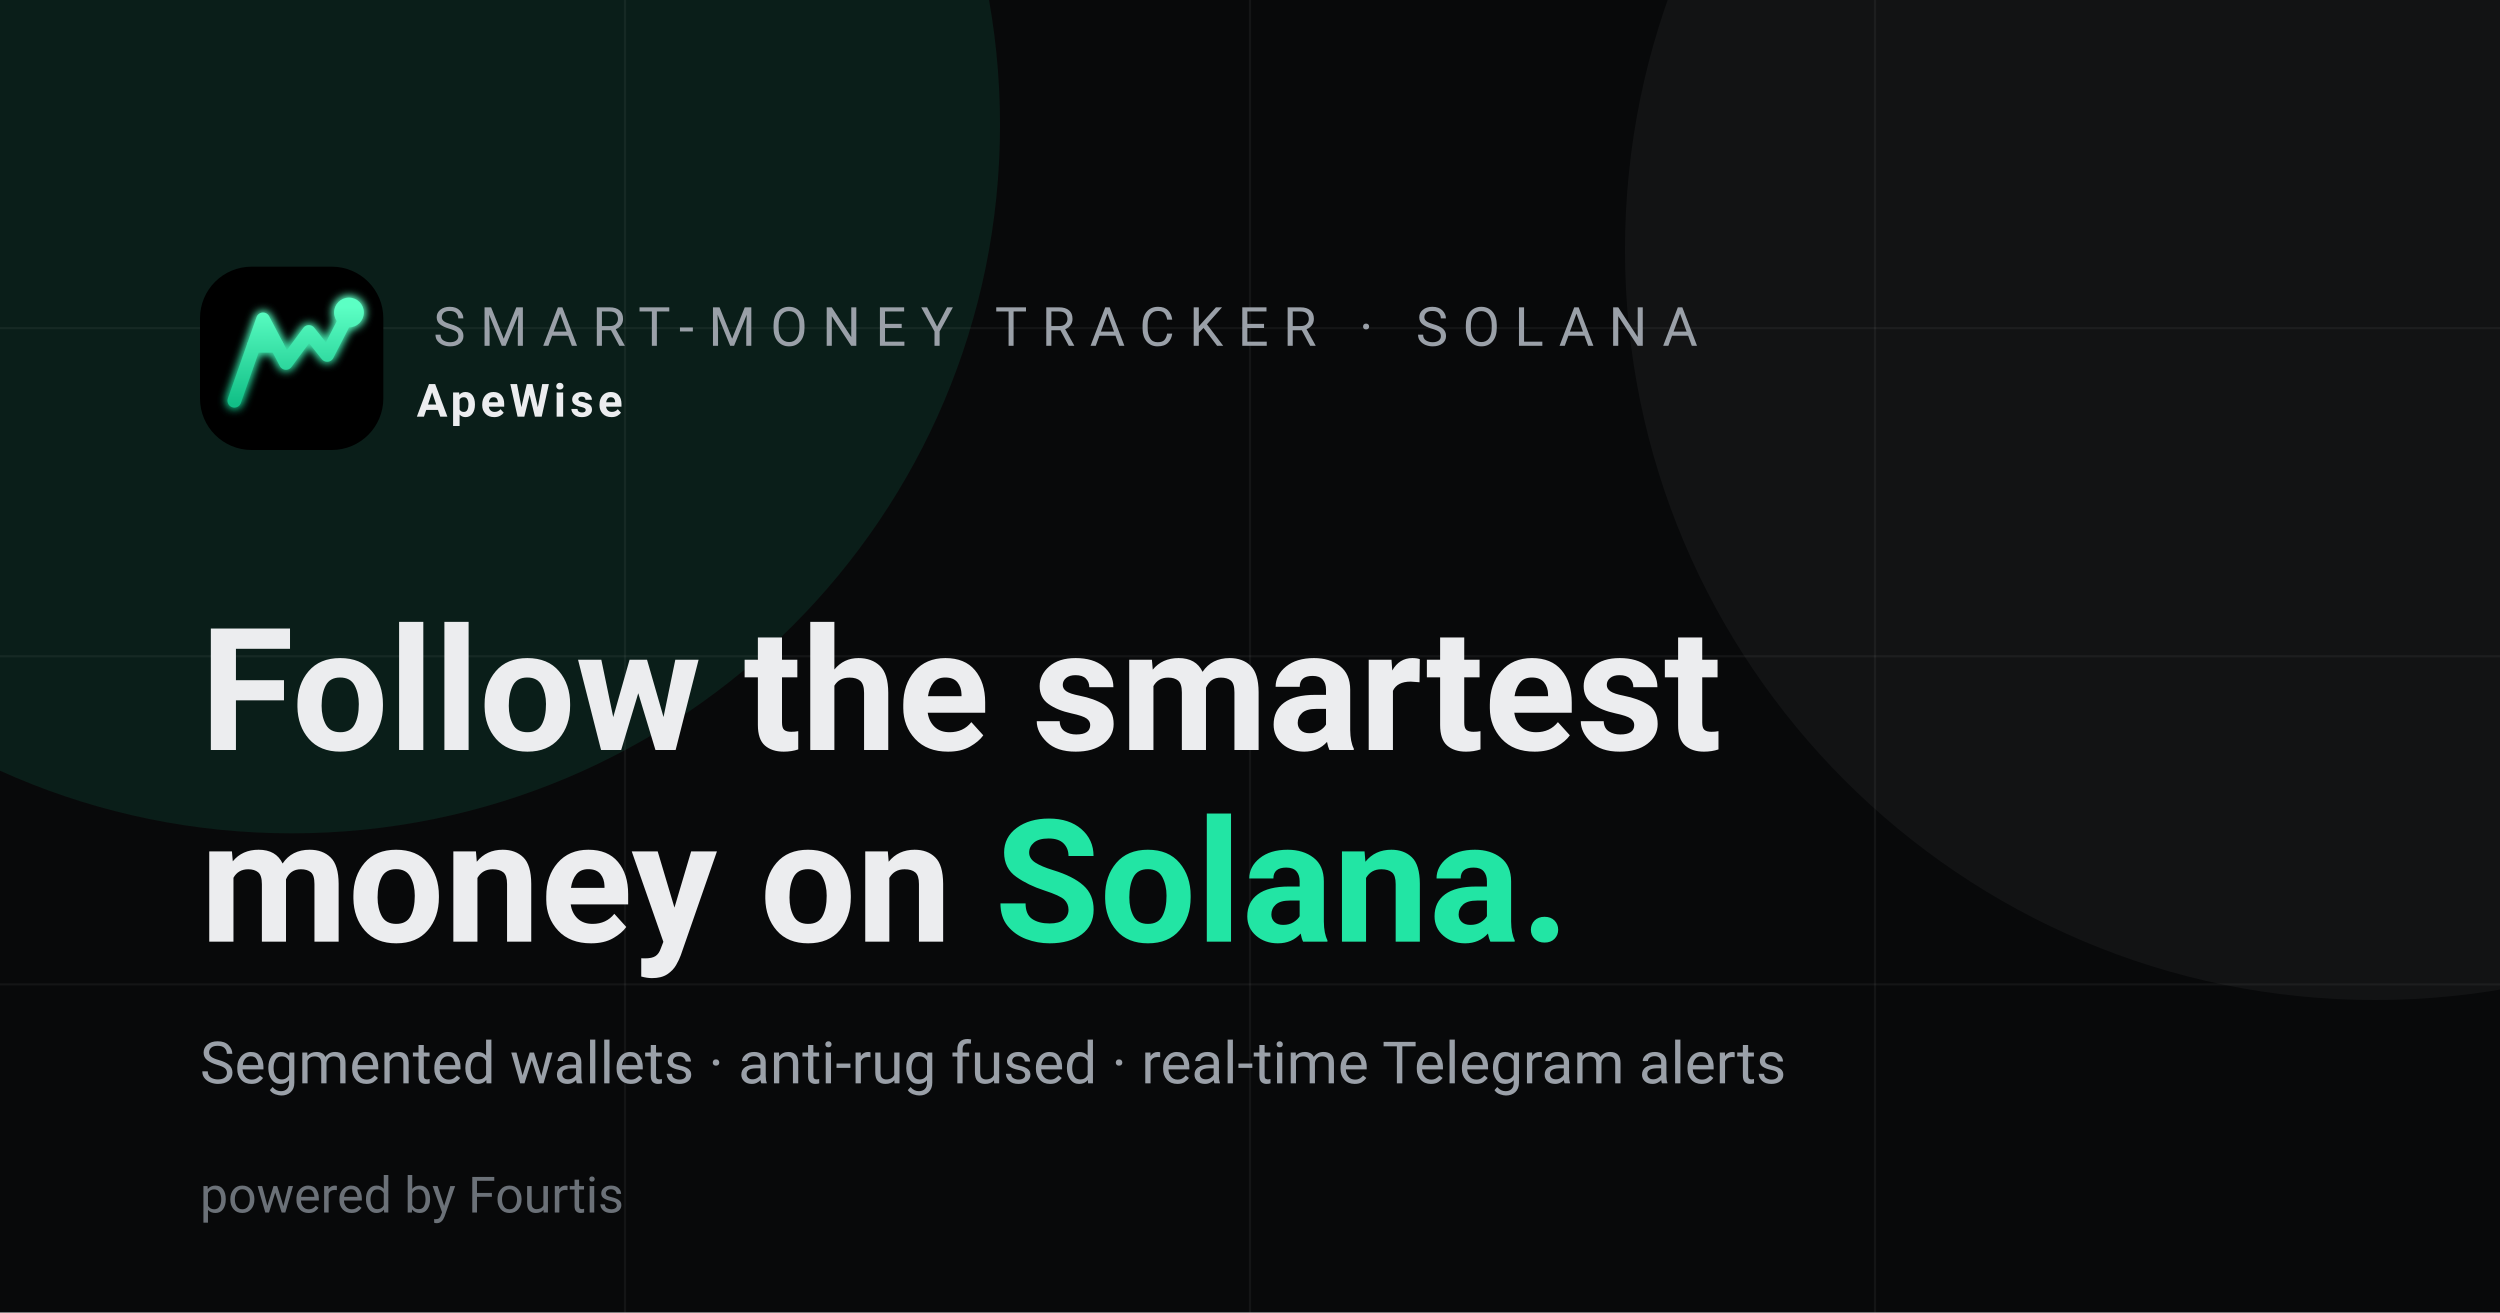
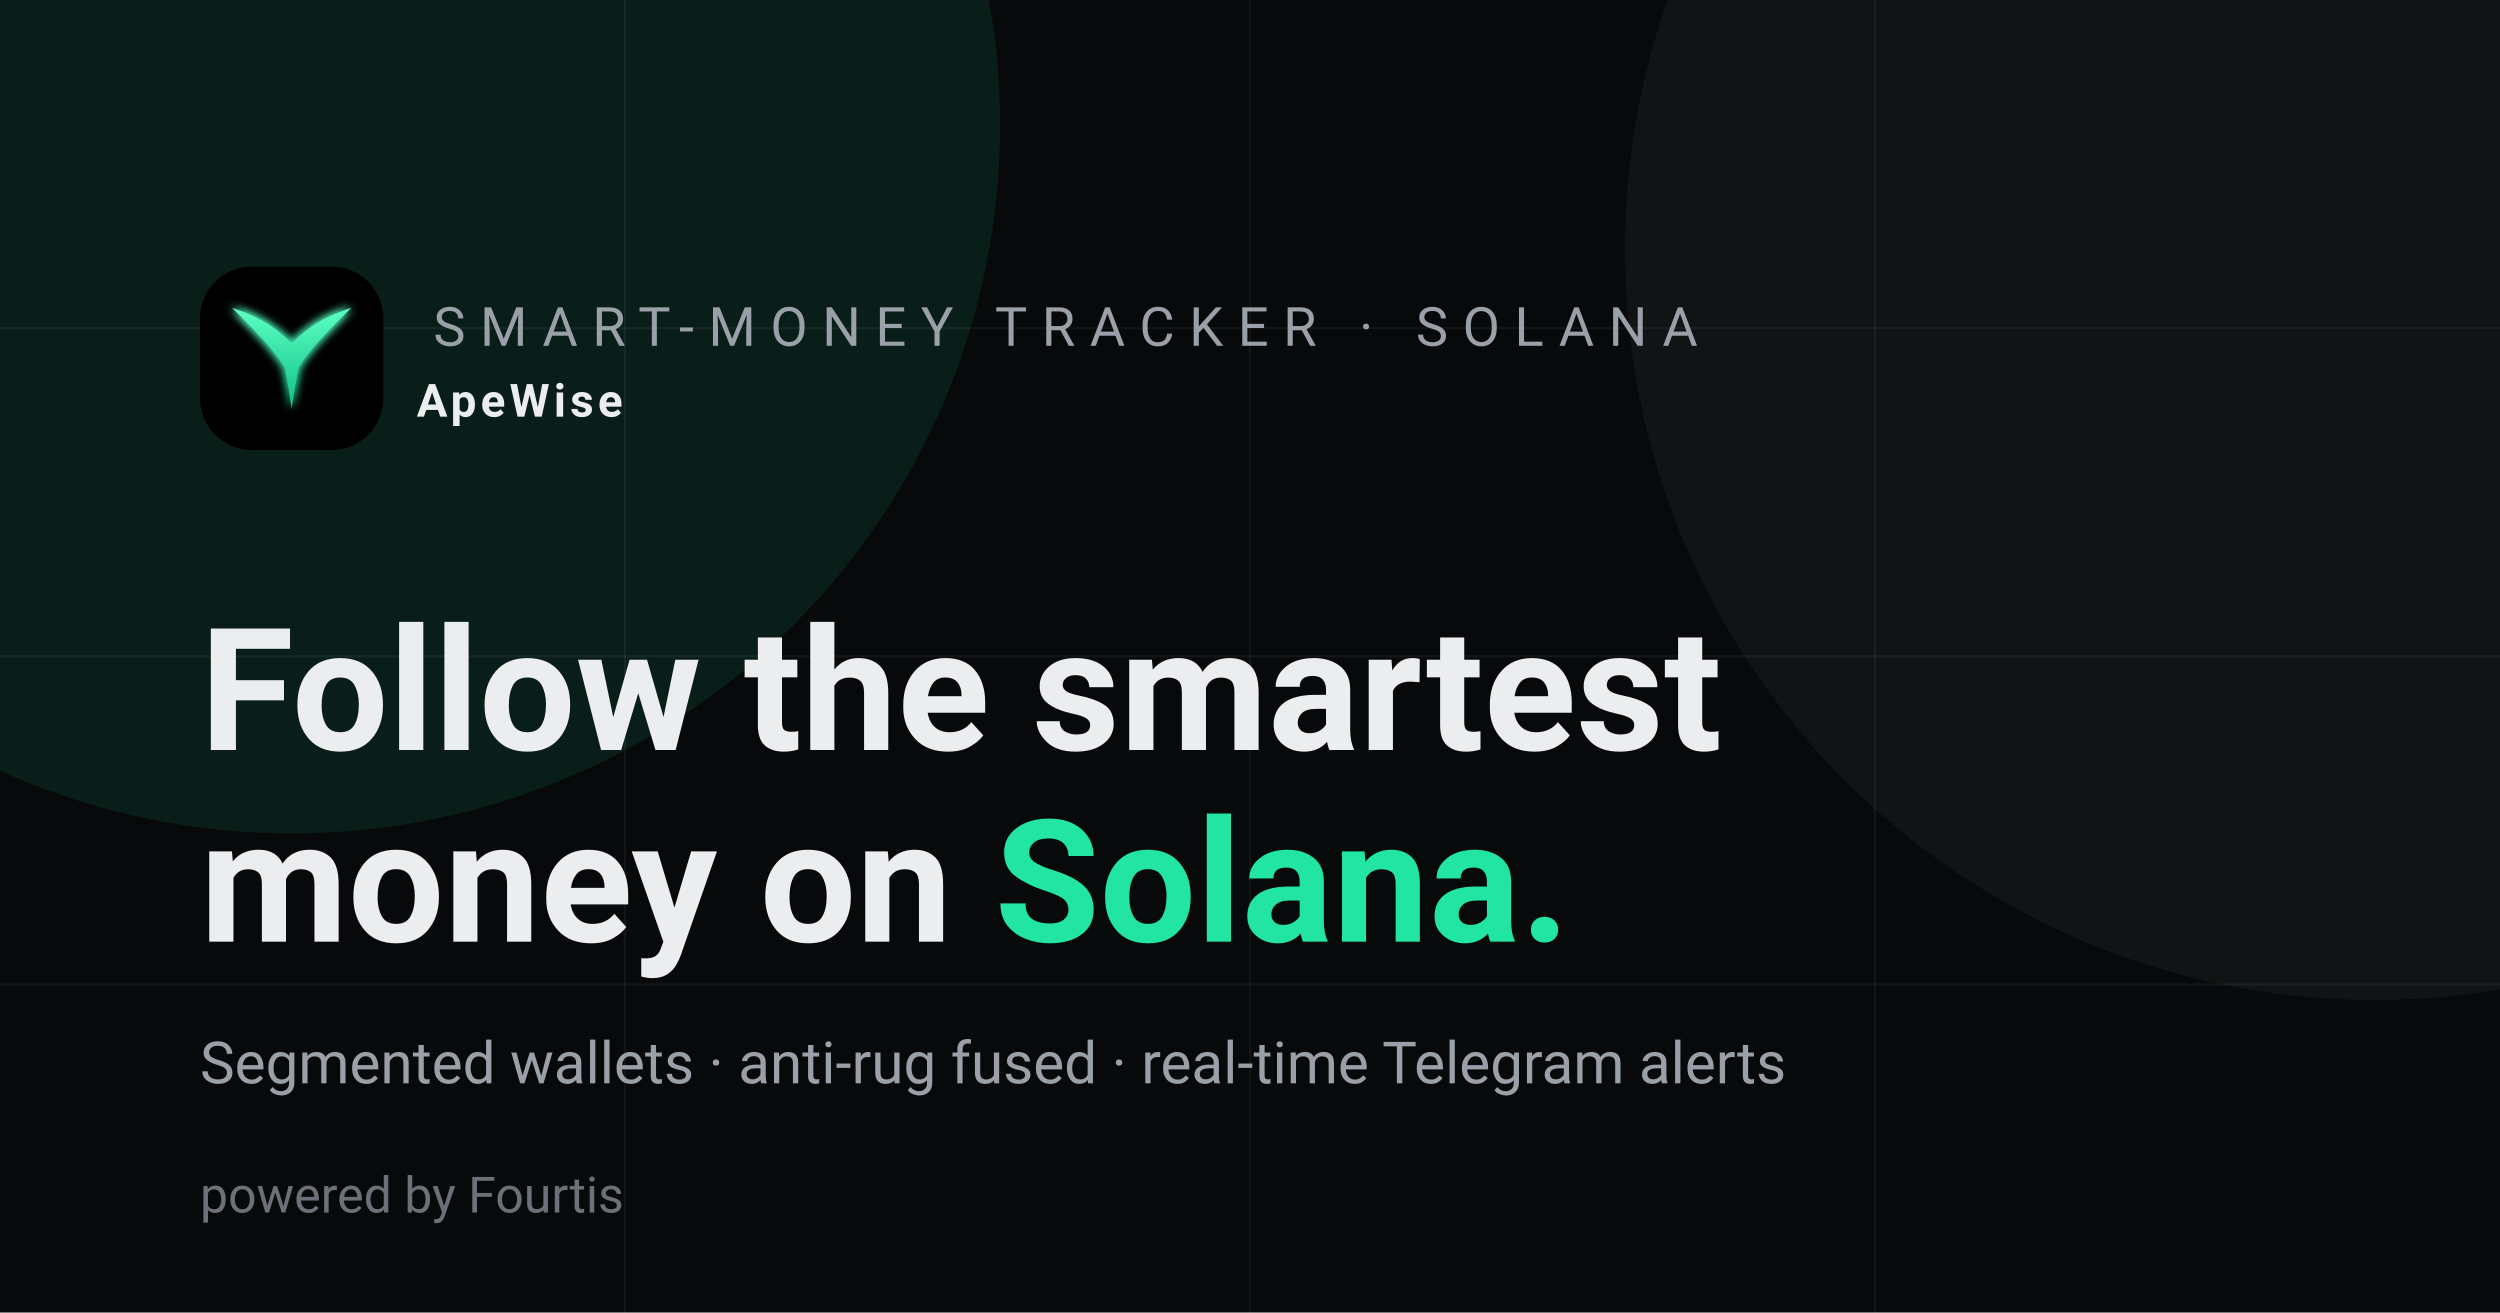
<svg xmlns="http://www.w3.org/2000/svg" width="1200" height="630" viewBox="0 0 1200 630" fill="none">
  <rect width="1200" height="630" fill="#08090A" />
  <circle cx="140" cy="60" r="340" fill="#22e5a4" opacity="0.10" />
  <circle cx="1140" cy="120" r="360" fill="#ffffff" opacity="0.04" />
  <g stroke="#ffffff" stroke-opacity="0.05">
    <path d="M0 157.5 H1200 M0 315 H1200 M0 472.5 H1200" />
    <path d="M300 0 V630 M600 0 V630 M900 0 V630" />
  </g>
  <defs>
-     <linearGradient id="b" x1="0" y1="7" x2="0" y2="24" gradientUnits="userSpaceOnUse">
+     <linearGradient id="b" x1="0" y1="0" x2="0" y2="1">
      <stop offset="0" stop-color="#5cffc4" />
      <stop offset="1" stop-color="#11bf86" />
    </linearGradient>
    <filter id="g" x="-50%" y="-50%" width="200%" height="200%" color-interpolation-filters="sRGB">
      <feGaussianBlur in="SourceGraphic" stdDeviation="0.85" result="bl" />
      <feMerge>
        <feMergeNode in="bl" />
        <feMergeNode in="bl" />
        <feMergeNode in="SourceGraphic" />
      </feMerge>
    </filter>
  </defs>
  <g transform="translate(96,128) scale(2.75)">
    <rect x="0" y="0" width="32" height="32" rx="9" fill="#000000" />
    <g filter="url(#g)">
-       <path d="M6 23.4 11 9.2 15 16.8 19 11.4 22.2 15.4 26 8" fill="none" stroke="url(#b)" stroke-width="2.4" stroke-linecap="round" stroke-linejoin="round" />
-       <path d="M9.4 13.8 13.4 13.8" stroke="url(#b)" stroke-width="2.4" stroke-linecap="round" />
-       <circle cx="26" cy="8" r="2.6" fill="url(#b)" />
+       <path d="M16,13.4 C14.2,11.6 11.4,9 5.6,7.2 C9,10.6 12.4,13.8 14.8,17.6 C15.3,20.2 15.7,22.6 16,24.8 C16.3,22.6 16.7,20.2 17.2,17.6 C19.6,13.8 23,10.6 26.4,7.2 C20.6,9 17.8,11.6 16,13.4 Z" fill="url(#b)" />
    </g>
  </g>
  <text x="208" y="166" font-family="'Segoe UI',Roboto,Helvetica,Arial,sans-serif" font-size="26" letter-spacing="7" fill="#9AA0A8">SMART-MONEY TRACKER · SOLANA</text>
  <text x="200" y="200" font-family="'Segoe UI',Roboto,Helvetica,Arial,sans-serif" font-size="22" letter-spacing="2" fill="#ECEDEF" font-weight="600">ApeWise</text>
  <text x="96" y="360" font-family="'Segoe UI',Roboto,Helvetica,Arial,sans-serif" font-size="82" font-weight="700" fill="#ECEDEF">Follow the smartest</text>
  <text x="96" y="452" font-family="'Segoe UI',Roboto,Helvetica,Arial,sans-serif" font-size="82" font-weight="700" fill="#ECEDEF">money on <tspan fill="#22e5a4">Solana.</tspan>
  </text>
  <text x="96" y="520" font-family="'Segoe UI',Roboto,Helvetica,Arial,sans-serif" font-size="28" fill="#9AA0A8">Segmented wallets · anti-rug fused · real-time Telegram alerts</text>
  <text x="96" y="582" font-family="'Segoe UI',Roboto,Helvetica,Arial,sans-serif" font-size="24" fill="#6b7178">powered by Fourtis</text>
</svg>
